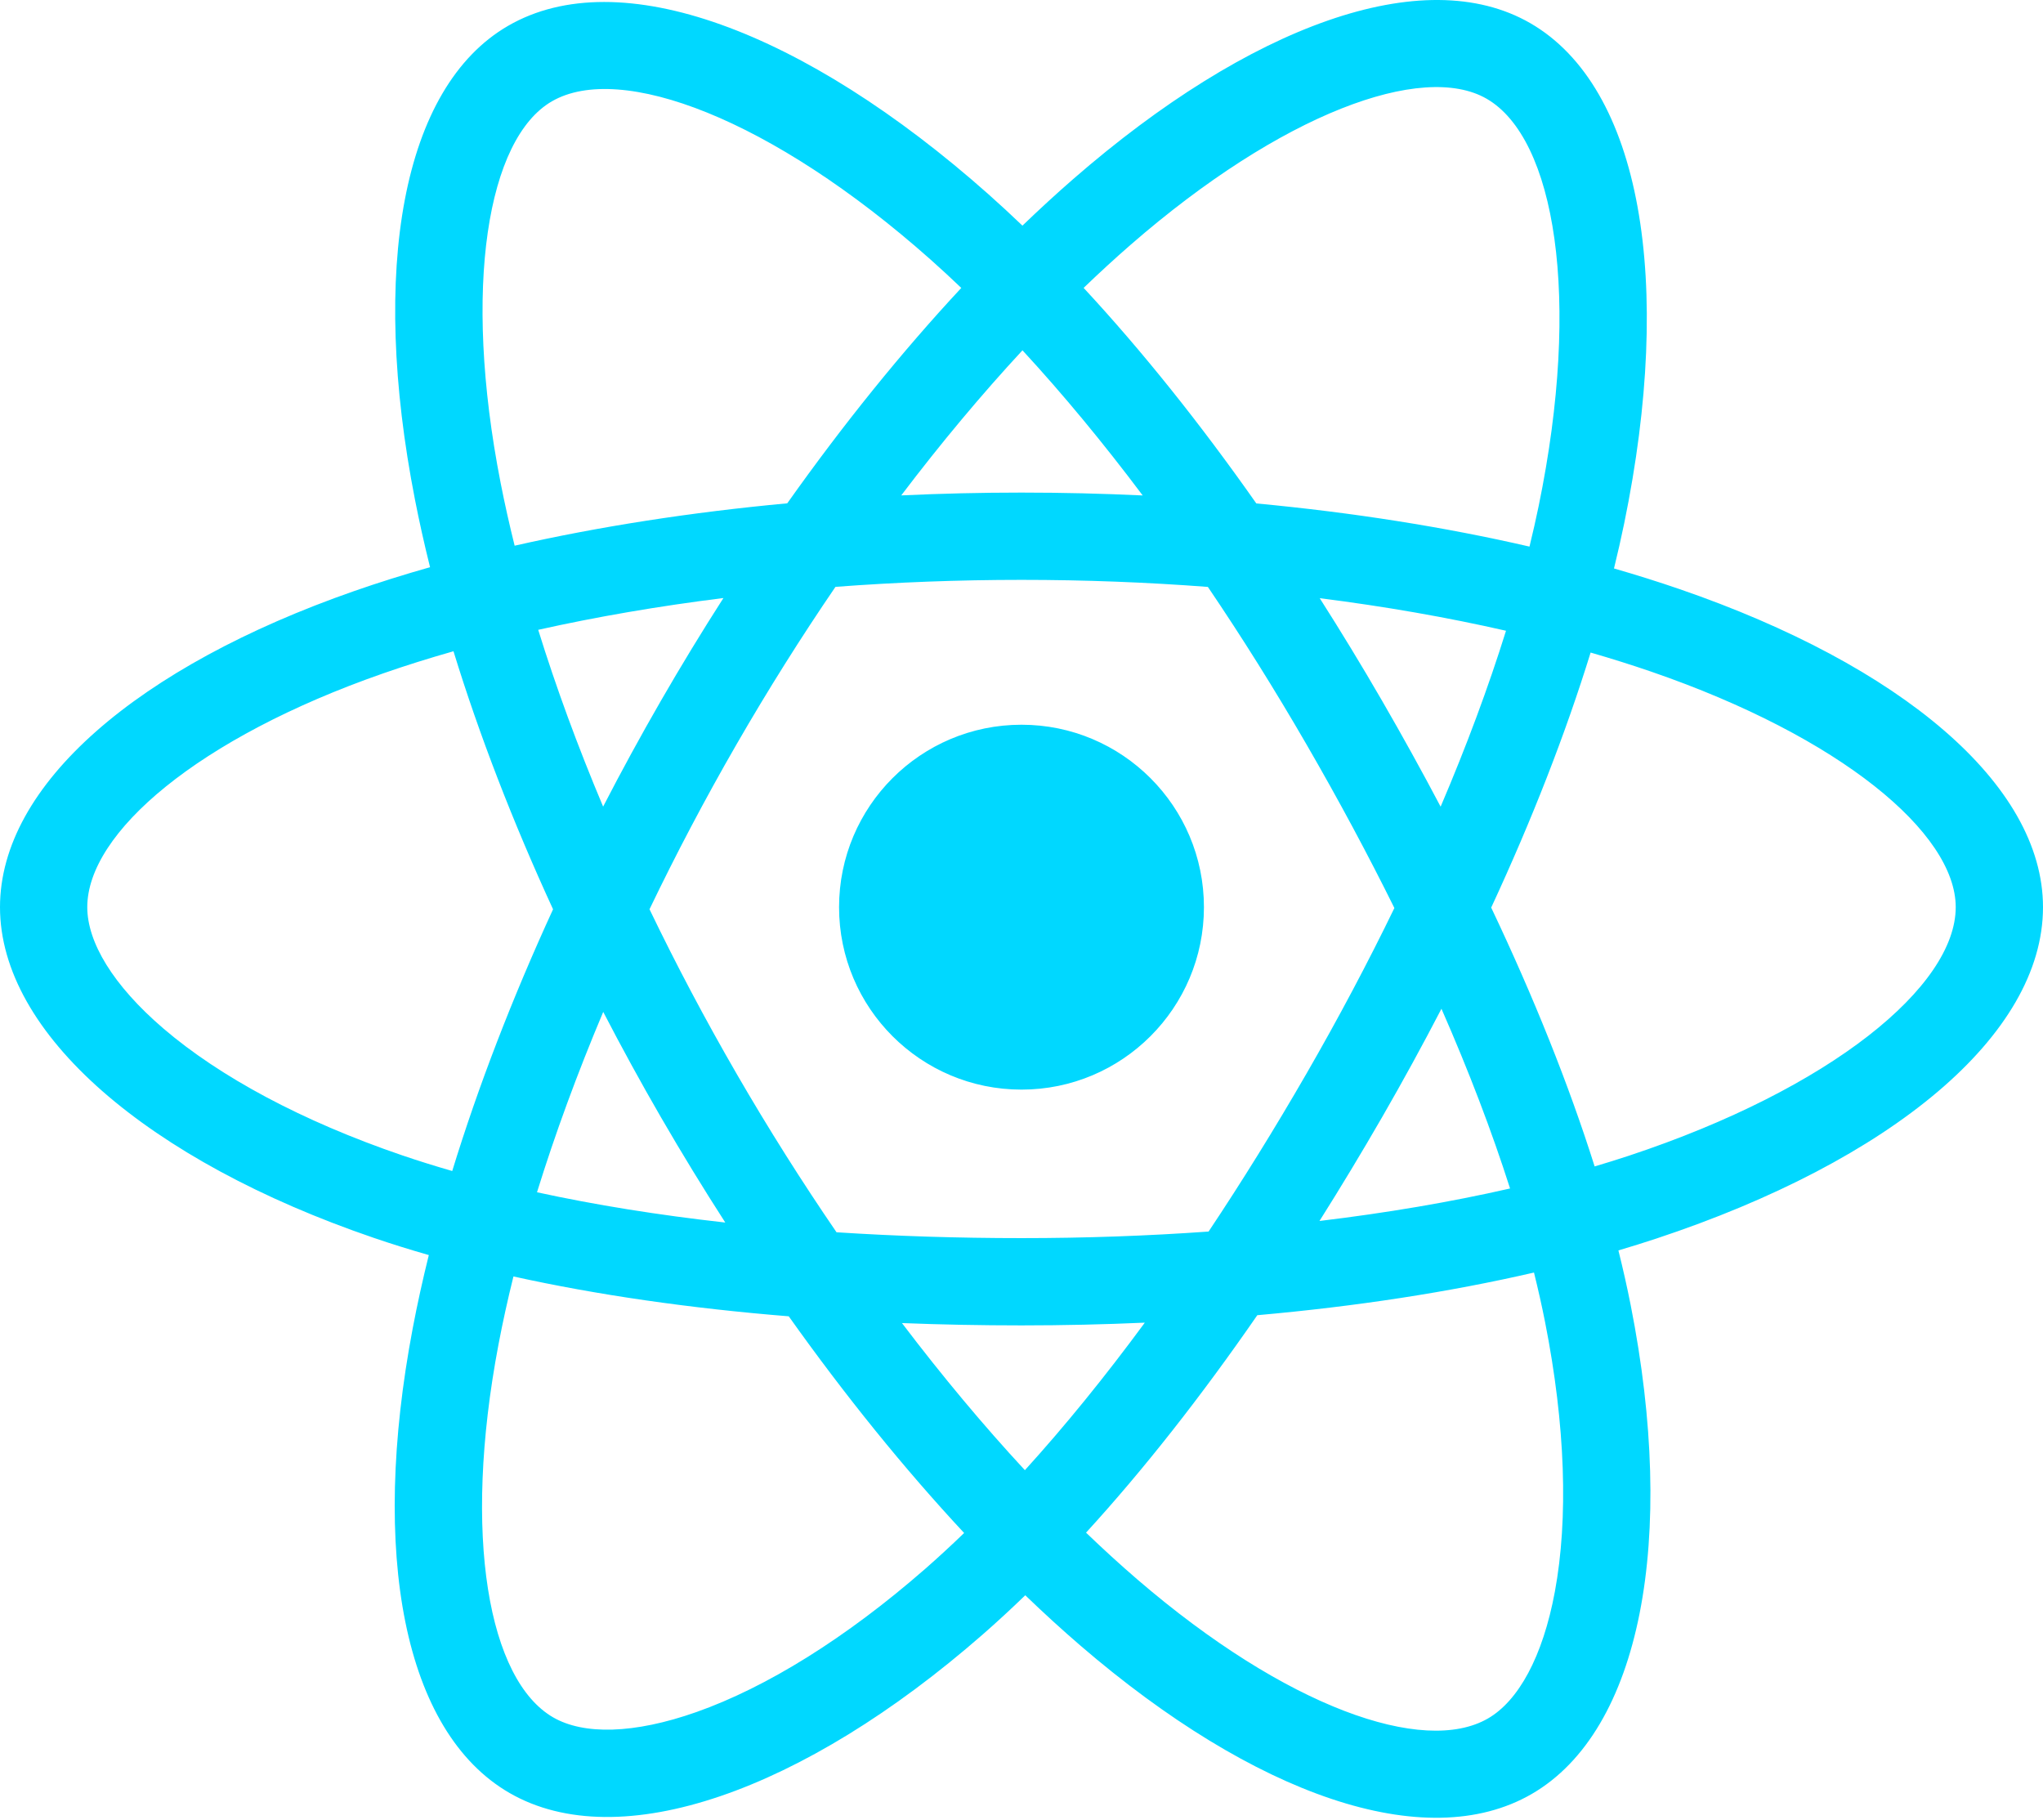
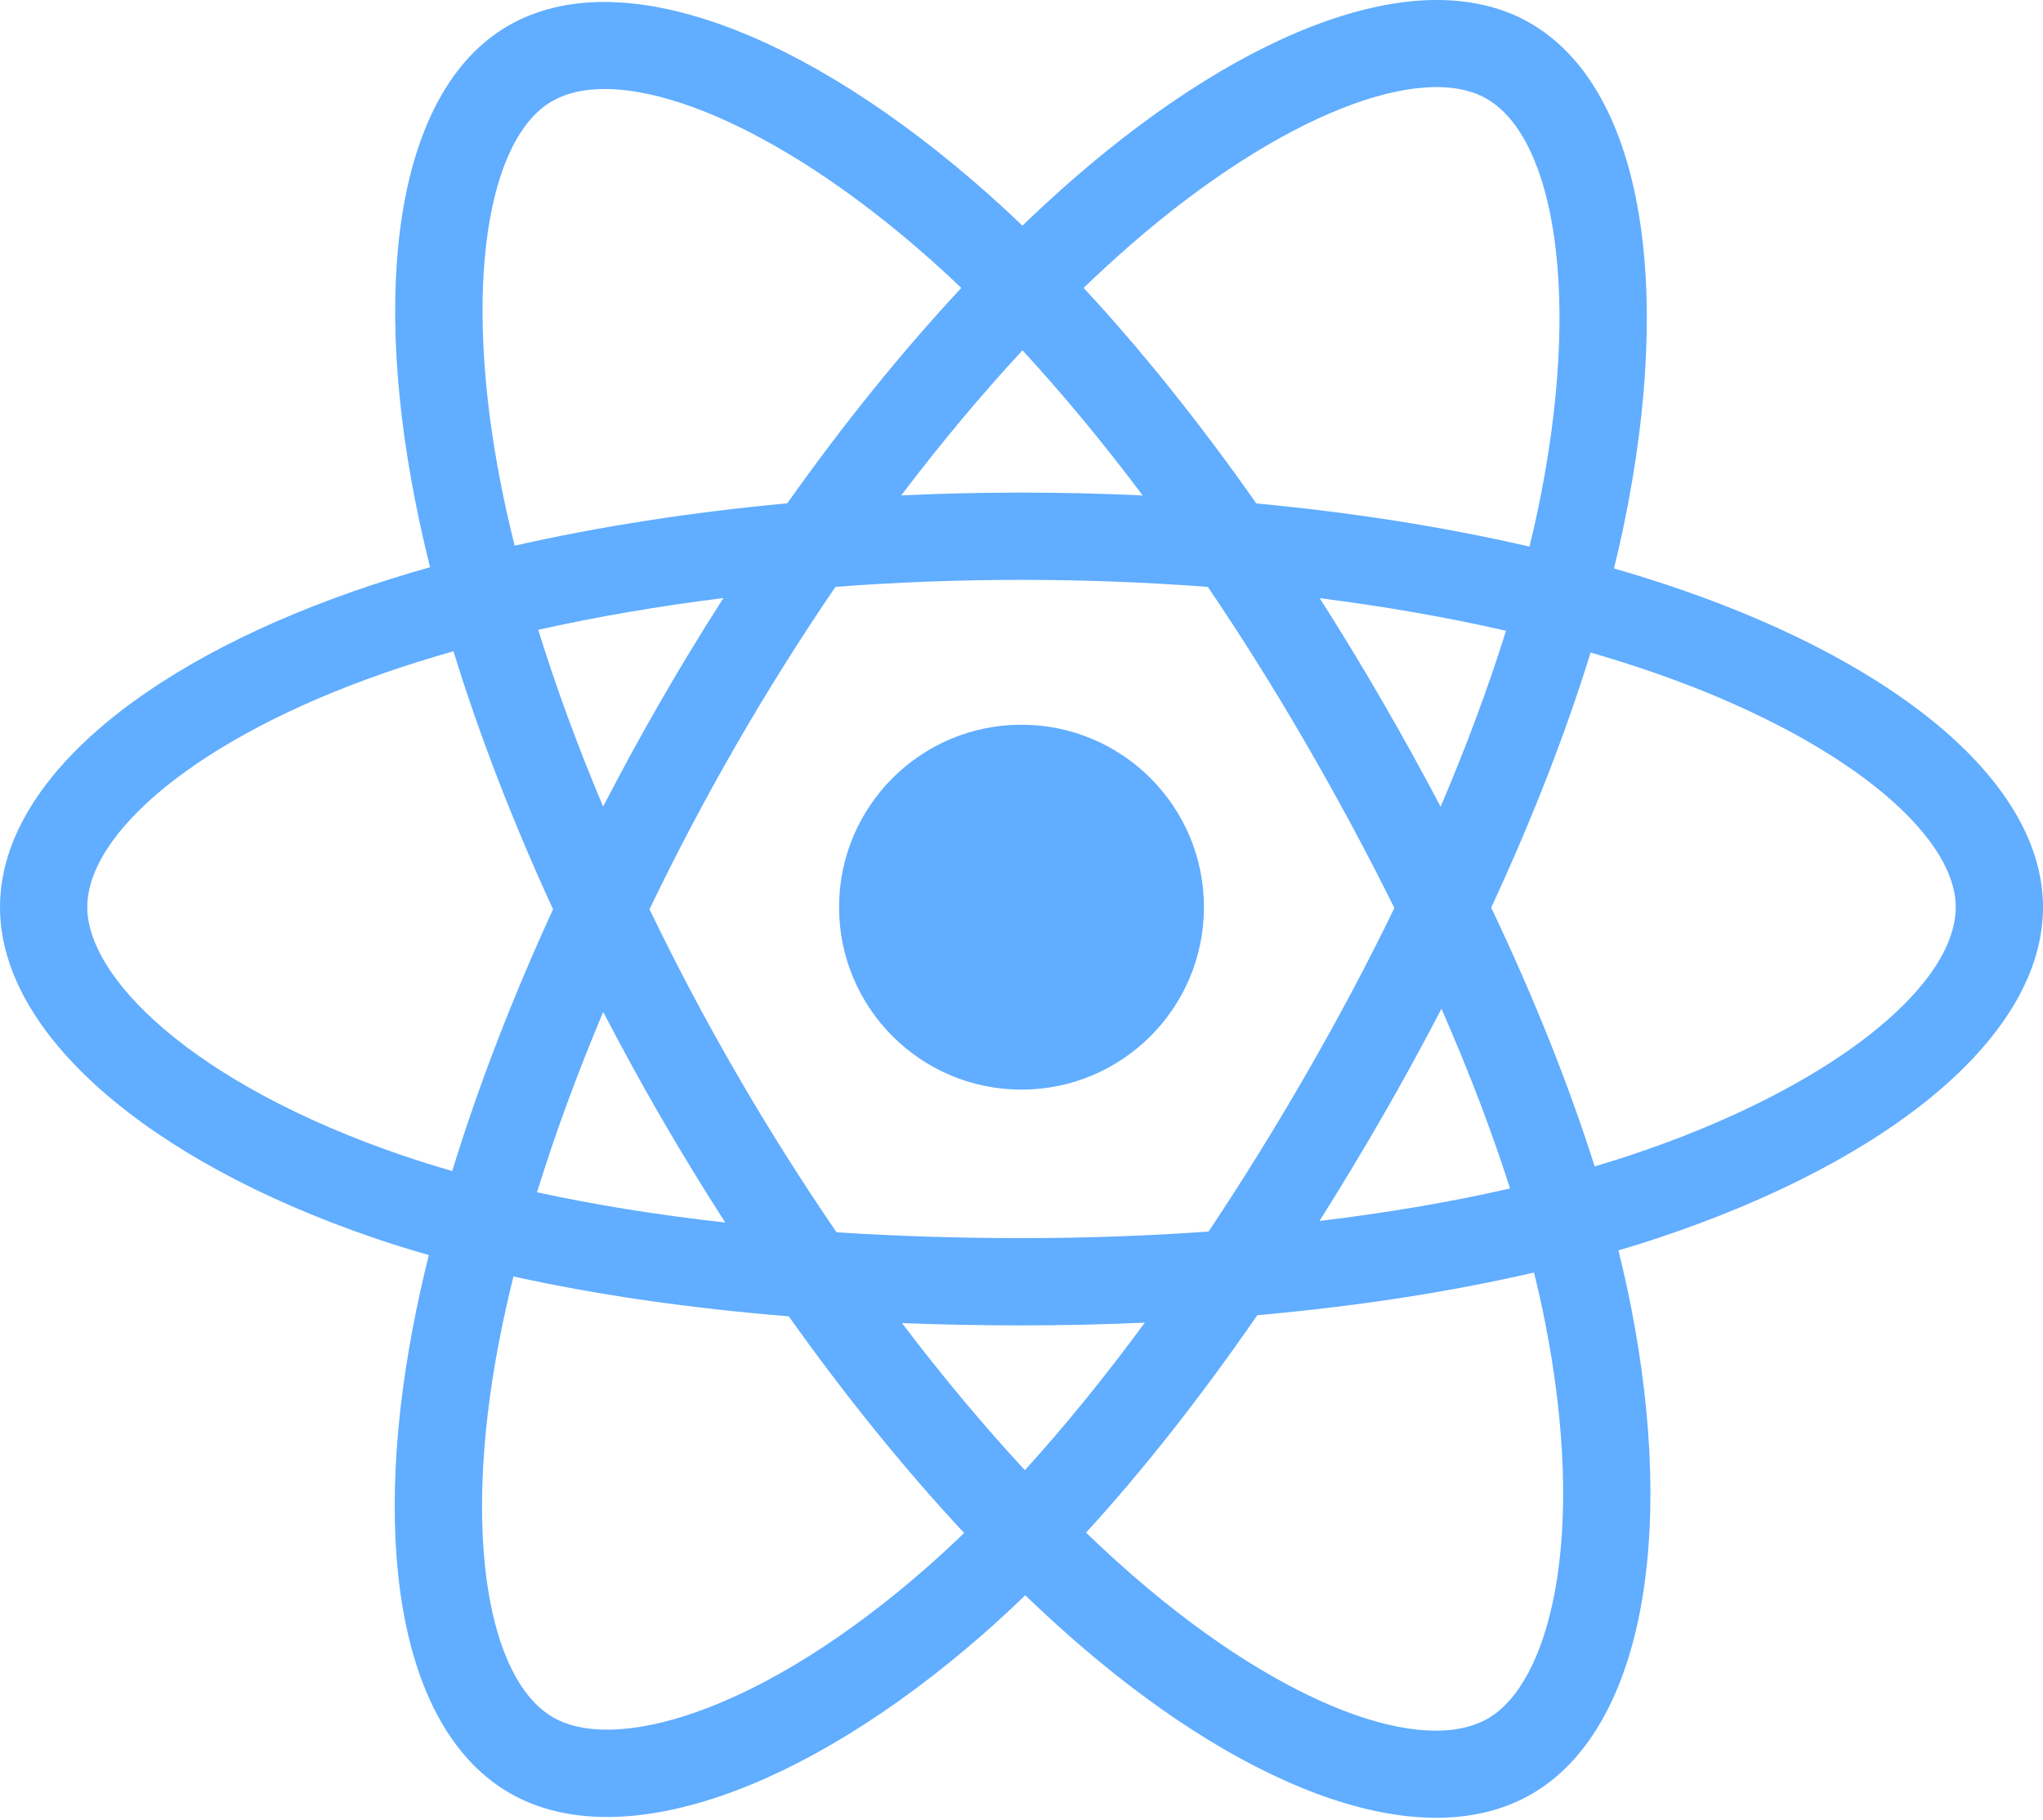
<svg xmlns="http://www.w3.org/2000/svg" width="256px" height="228px" viewBox="0 0 256 228" version="1.1" preserveAspectRatio="xMidYMid">
  <g>
-     <path d="M210.483,73.824 C207.828,72.91 205.076,72.045 202.242,71.227 C202.708,69.326 203.136,67.45 203.516,65.606 C209.754,35.325 205.675,10.93 191.747,2.898 C178.392,-4.803 156.551,3.227 134.493,22.424 C132.372,24.27 130.245,26.224 128.118,28.272 C126.702,26.917 125.287,25.608 123.877,24.355 C100.759,3.829 77.587,-4.822 63.673,3.233 C50.33,10.957 46.379,33.89 51.995,62.588 C52.537,65.36 53.171,68.191 53.887,71.069 C50.608,72 47.442,72.992 44.413,74.048 C17.309,83.497 0,98.307 0,113.668 C0,129.533 18.582,145.446 46.812,155.095 C49.039,155.857 51.351,156.577 53.733,157.26 C52.96,160.373 52.288,163.423 51.723,166.398 C46.369,194.598 50.55,216.989 63.857,224.664 C77.601,232.59 100.669,224.443 123.13,204.809 C124.906,203.257 126.687,201.611 128.472,199.886 C130.786,202.114 133.095,204.222 135.393,206.2 C157.15,224.922 178.638,232.482 191.932,224.786 C205.663,216.837 210.126,192.783 204.332,163.518 C203.89,161.283 203.375,159 202.797,156.676 C204.417,156.197 206.007,155.702 207.557,155.188 C236.905,145.465 256,129.745 256,113.668 C256,98.251 238.132,83.342 210.483,73.824 L210.483,73.824 Z M204.118,144.808 C202.718,145.271 201.282,145.719 199.818,146.153 C196.578,135.896 192.206,124.99 186.855,113.721 C191.961,102.721 196.165,91.954 199.314,81.764 C201.933,82.522 204.474,83.321 206.924,84.164 C230.613,92.32 245.064,104.377 245.064,113.668 C245.064,123.564 229.458,136.411 204.118,144.808 L204.118,144.808 Z M193.604,165.642 C196.166,178.583 196.531,190.283 194.835,199.429 C193.31,207.648 190.244,213.127 186.452,215.322 C178.385,219.991 161.132,213.921 142.525,197.91 C140.392,196.074 138.244,194.115 136.088,192.04 C143.302,184.151 150.511,174.98 157.547,164.794 C169.923,163.696 181.615,161.9 192.218,159.449 C192.74,161.556 193.204,163.622 193.604,165.642 L193.604,165.642 Z M87.276,214.515 C79.394,217.298 73.116,217.378 69.321,215.19 C61.246,210.533 57.889,192.554 62.468,168.438 C62.993,165.676 63.617,162.839 64.337,159.939 C74.823,162.258 86.43,163.927 98.835,164.933 C105.919,174.9 113.336,184.061 120.811,192.083 C119.178,193.659 117.551,195.16 115.934,196.575 C106.001,205.257 96.048,211.417 87.276,214.515 L87.276,214.515 Z M50.349,144.747 C37.866,140.48 27.557,134.935 20.491,128.884 C14.141,123.447 10.936,118.048 10.936,113.668 C10.936,104.346 24.833,92.456 48.012,84.375 C50.825,83.394 53.769,82.47 56.824,81.602 C60.028,92.022 64.23,102.917 69.301,113.934 C64.164,125.115 59.902,136.183 56.667,146.726 C54.489,146.099 52.379,145.44 50.349,144.747 L50.349,144.747 Z M62.727,60.488 C57.916,35.9 61.111,17.353 69.152,12.698 C77.716,7.74 96.654,14.809 116.615,32.533 C117.891,33.666 119.172,34.851 120.456,36.078 C113.018,44.065 105.669,53.157 98.648,63.066 C86.608,64.182 75.083,65.974 64.487,68.375 C63.821,65.695 63.231,63.062 62.727,60.488 L62.727,60.488 Z M173.154,87.755 C170.621,83.38 168.02,79.108 165.369,74.952 C173.537,75.985 181.363,77.356 188.712,79.033 C186.506,86.104 183.756,93.497 180.519,101.077 C178.196,96.668 175.74,92.223 173.154,87.755 L173.154,87.755 Z M128.122,43.894 C133.166,49.359 138.218,55.46 143.187,62.08 C138.18,61.844 133.111,61.721 128,61.721 C122.937,61.721 117.906,61.841 112.93,62.074 C117.904,55.515 122.999,49.422 128.122,43.894 L128.122,43.894 Z M82.802,87.831 C80.272,92.218 77.861,96.639 75.575,101.069 C72.391,93.516 69.666,86.089 67.441,78.917 C74.745,77.283 82.534,75.946 90.65,74.933 C87.961,79.127 85.339,83.43 82.802,87.83 L82.802,87.831 L82.802,87.831 Z M90.883,153.183 C82.498,152.247 74.592,150.98 67.29,149.39 C69.551,142.091 72.335,134.505 75.588,126.79 C77.879,131.216 80.299,135.638 82.845,140.036 L82.846,140.036 C85.439,144.515 88.126,148.904 90.883,153.183 L90.883,153.183 Z M128.425,184.213 C123.241,178.621 118.071,172.434 113.022,165.78 C117.924,165.972 122.921,166.071 128,166.071 C133.218,166.071 138.376,165.953 143.453,165.727 C138.468,172.501 133.435,178.697 128.425,184.213 L128.425,184.213 Z M180.623,126.396 C184.045,134.195 186.929,141.741 189.219,148.916 C181.797,150.61 173.783,151.974 165.339,152.987 C167.997,148.776 170.62,144.43 173.198,139.961 C175.805,135.438 178.282,130.909 180.623,126.396 L180.623,126.396 Z M163.725,134.497 C159.723,141.436 155.614,148.059 151.444,154.312 C143.847,154.855 135.999,155.135 128,155.135 C120.033,155.135 112.284,154.887 104.822,154.403 C100.483,148.068 96.285,141.425 92.309,134.557 L92.31,134.557 C88.344,127.707 84.694,120.799 81.387,113.93 C84.693,107.046 88.334,100.13 92.277,93.293 L92.276,93.294 C96.229,86.439 100.39,79.828 104.689,73.533 C112.302,72.957 120.11,72.657 128,72.657 L128,72.657 C135.926,72.657 143.743,72.96 151.354,73.54 C155.587,79.789 159.72,86.378 163.689,93.235 C167.703,100.169 171.39,107.038 174.725,113.775 C171.4,120.628 167.721,127.567 163.725,134.497 L163.725,134.497 Z M186.285,12.373 C194.857,17.317 198.191,37.254 192.805,63.399 C192.461,65.067 192.075,66.766 191.654,68.488 C181.033,66.037 169.5,64.214 157.425,63.081 C150.391,53.064 143.102,43.957 135.785,36.073 C137.752,34.181 139.716,32.376 141.673,30.673 C160.572,14.226 178.237,7.732 186.285,12.373 L186.285,12.373 Z M128,90.808 C140.625,90.808 150.86,101.043 150.86,113.668 C150.86,126.293 140.625,136.528 128,136.528 C115.375,136.528 105.14,126.293 105.14,113.668 C105.14,101.043 115.375,90.808 128,90.808 L128,90.808 Z" fill="#00D8FF" />
+     <path d="M210.483,73.824 C207.828,72.91 205.076,72.045 202.242,71.227 C202.708,69.326 203.136,67.45 203.516,65.606 C209.754,35.325 205.675,10.93 191.747,2.898 C178.392,-4.803 156.551,3.227 134.493,22.424 C132.372,24.27 130.245,26.224 128.118,28.272 C126.702,26.917 125.287,25.608 123.877,24.355 C100.759,3.829 77.587,-4.822 63.673,3.233 C50.33,10.957 46.379,33.89 51.995,62.588 C52.537,65.36 53.171,68.191 53.887,71.069 C50.608,72 47.442,72.992 44.413,74.048 C17.309,83.497 0,98.307 0,113.668 C0,129.533 18.582,145.446 46.812,155.095 C49.039,155.857 51.351,156.577 53.733,157.26 C52.96,160.373 52.288,163.423 51.723,166.398 C46.369,194.598 50.55,216.989 63.857,224.664 C77.601,232.59 100.669,224.443 123.13,204.809 C124.906,203.257 126.687,201.611 128.472,199.886 C130.786,202.114 133.095,204.222 135.393,206.2 C157.15,224.922 178.638,232.482 191.932,224.786 C205.663,216.837 210.126,192.783 204.332,163.518 C203.89,161.283 203.375,159 202.797,156.676 C204.417,156.197 206.007,155.702 207.557,155.188 C236.905,145.465 256,129.745 256,113.668 C256,98.251 238.132,83.342 210.483,73.824 L210.483,73.824 Z M204.118,144.808 C202.718,145.271 201.282,145.719 199.818,146.153 C196.578,135.896 192.206,124.99 186.855,113.721 C191.961,102.721 196.165,91.954 199.314,81.764 C201.933,82.522 204.474,83.321 206.924,84.164 C230.613,92.32 245.064,104.377 245.064,113.668 C245.064,123.564 229.458,136.411 204.118,144.808 L204.118,144.808 Z M193.604,165.642 C196.166,178.583 196.531,190.283 194.835,199.429 C193.31,207.648 190.244,213.127 186.452,215.322 C178.385,219.991 161.132,213.921 142.525,197.91 C140.392,196.074 138.244,194.115 136.088,192.04 C143.302,184.151 150.511,174.98 157.547,164.794 C169.923,163.696 181.615,161.9 192.218,159.449 C192.74,161.556 193.204,163.622 193.604,165.642 L193.604,165.642 Z M87.276,214.515 C79.394,217.298 73.116,217.378 69.321,215.19 C61.246,210.533 57.889,192.554 62.468,168.438 C62.993,165.676 63.617,162.839 64.337,159.939 C74.823,162.258 86.43,163.927 98.835,164.933 C105.919,174.9 113.336,184.061 120.811,192.083 C119.178,193.659 117.551,195.16 115.934,196.575 C106.001,205.257 96.048,211.417 87.276,214.515 L87.276,214.515 Z M50.349,144.747 C37.866,140.48 27.557,134.935 20.491,128.884 C14.141,123.447 10.936,118.048 10.936,113.668 C10.936,104.346 24.833,92.456 48.012,84.375 C50.825,83.394 53.769,82.47 56.824,81.602 C60.028,92.022 64.23,102.917 69.301,113.934 C64.164,125.115 59.902,136.183 56.667,146.726 C54.489,146.099 52.379,145.44 50.349,144.747 L50.349,144.747 Z M62.727,60.488 C57.916,35.9 61.111,17.353 69.152,12.698 C77.716,7.74 96.654,14.809 116.615,32.533 C117.891,33.666 119.172,34.851 120.456,36.078 C113.018,44.065 105.669,53.157 98.648,63.066 C86.608,64.182 75.083,65.974 64.487,68.375 C63.821,65.695 63.231,63.062 62.727,60.488 L62.727,60.488 Z M173.154,87.755 C170.621,83.38 168.02,79.108 165.369,74.952 C173.537,75.985 181.363,77.356 188.712,79.033 C186.506,86.104 183.756,93.497 180.519,101.077 C178.196,96.668 175.74,92.223 173.154,87.755 L173.154,87.755 Z M128.122,43.894 C133.166,49.359 138.218,55.46 143.187,62.08 C138.18,61.844 133.111,61.721 128,61.721 C122.937,61.721 117.906,61.841 112.93,62.074 C117.904,55.515 122.999,49.422 128.122,43.894 L128.122,43.894 Z M82.802,87.831 C80.272,92.218 77.861,96.639 75.575,101.069 C72.391,93.516 69.666,86.089 67.441,78.917 C74.745,77.283 82.534,75.946 90.65,74.933 C87.961,79.127 85.339,83.43 82.802,87.83 L82.802,87.831 L82.802,87.831 Z M90.883,153.183 C82.498,152.247 74.592,150.98 67.29,149.39 C69.551,142.091 72.335,134.505 75.588,126.79 C77.879,131.216 80.299,135.638 82.845,140.036 L82.846,140.036 C85.439,144.515 88.126,148.904 90.883,153.183 L90.883,153.183 Z M128.425,184.213 C123.241,178.621 118.071,172.434 113.022,165.78 C117.924,165.972 122.921,166.071 128,166.071 C133.218,166.071 138.376,165.953 143.453,165.727 C138.468,172.501 133.435,178.697 128.425,184.213 L128.425,184.213 Z M180.623,126.396 C184.045,134.195 186.929,141.741 189.219,148.916 C181.797,150.61 173.783,151.974 165.339,152.987 C167.997,148.776 170.62,144.43 173.198,139.961 C175.805,135.438 178.282,130.909 180.623,126.396 L180.623,126.396 Z M163.725,134.497 C159.723,141.436 155.614,148.059 151.444,154.312 C143.847,154.855 135.999,155.135 128,155.135 C120.033,155.135 112.284,154.887 104.822,154.403 C100.483,148.068 96.285,141.425 92.309,134.557 L92.31,134.557 C88.344,127.707 84.694,120.799 81.387,113.93 C84.693,107.046 88.334,100.13 92.277,93.293 L92.276,93.294 C96.229,86.439 100.39,79.828 104.689,73.533 C112.302,72.957 120.11,72.657 128,72.657 L128,72.657 C135.926,72.657 143.743,72.96 151.354,73.54 C155.587,79.789 159.72,86.378 163.689,93.235 C167.703,100.169 171.39,107.038 174.725,113.775 C171.4,120.628 167.721,127.567 163.725,134.497 L163.725,134.497 Z M186.285,12.373 C194.857,17.317 198.191,37.254 192.805,63.399 C192.461,65.067 192.075,66.766 191.654,68.488 C181.033,66.037 169.5,64.214 157.425,63.081 C150.391,53.064 143.102,43.957 135.785,36.073 C137.752,34.181 139.716,32.376 141.673,30.673 C160.572,14.226 178.237,7.732 186.285,12.373 L186.285,12.373 Z M128,90.808 C140.625,90.808 150.86,101.043 150.86,113.668 C150.86,126.293 140.625,136.528 128,136.528 C115.375,136.528 105.14,126.293 105.14,113.668 C105.14,101.043 115.375,90.808 128,90.808 L128,90.808 Z" fill="#61ADFF" />
  </g>
</svg>
